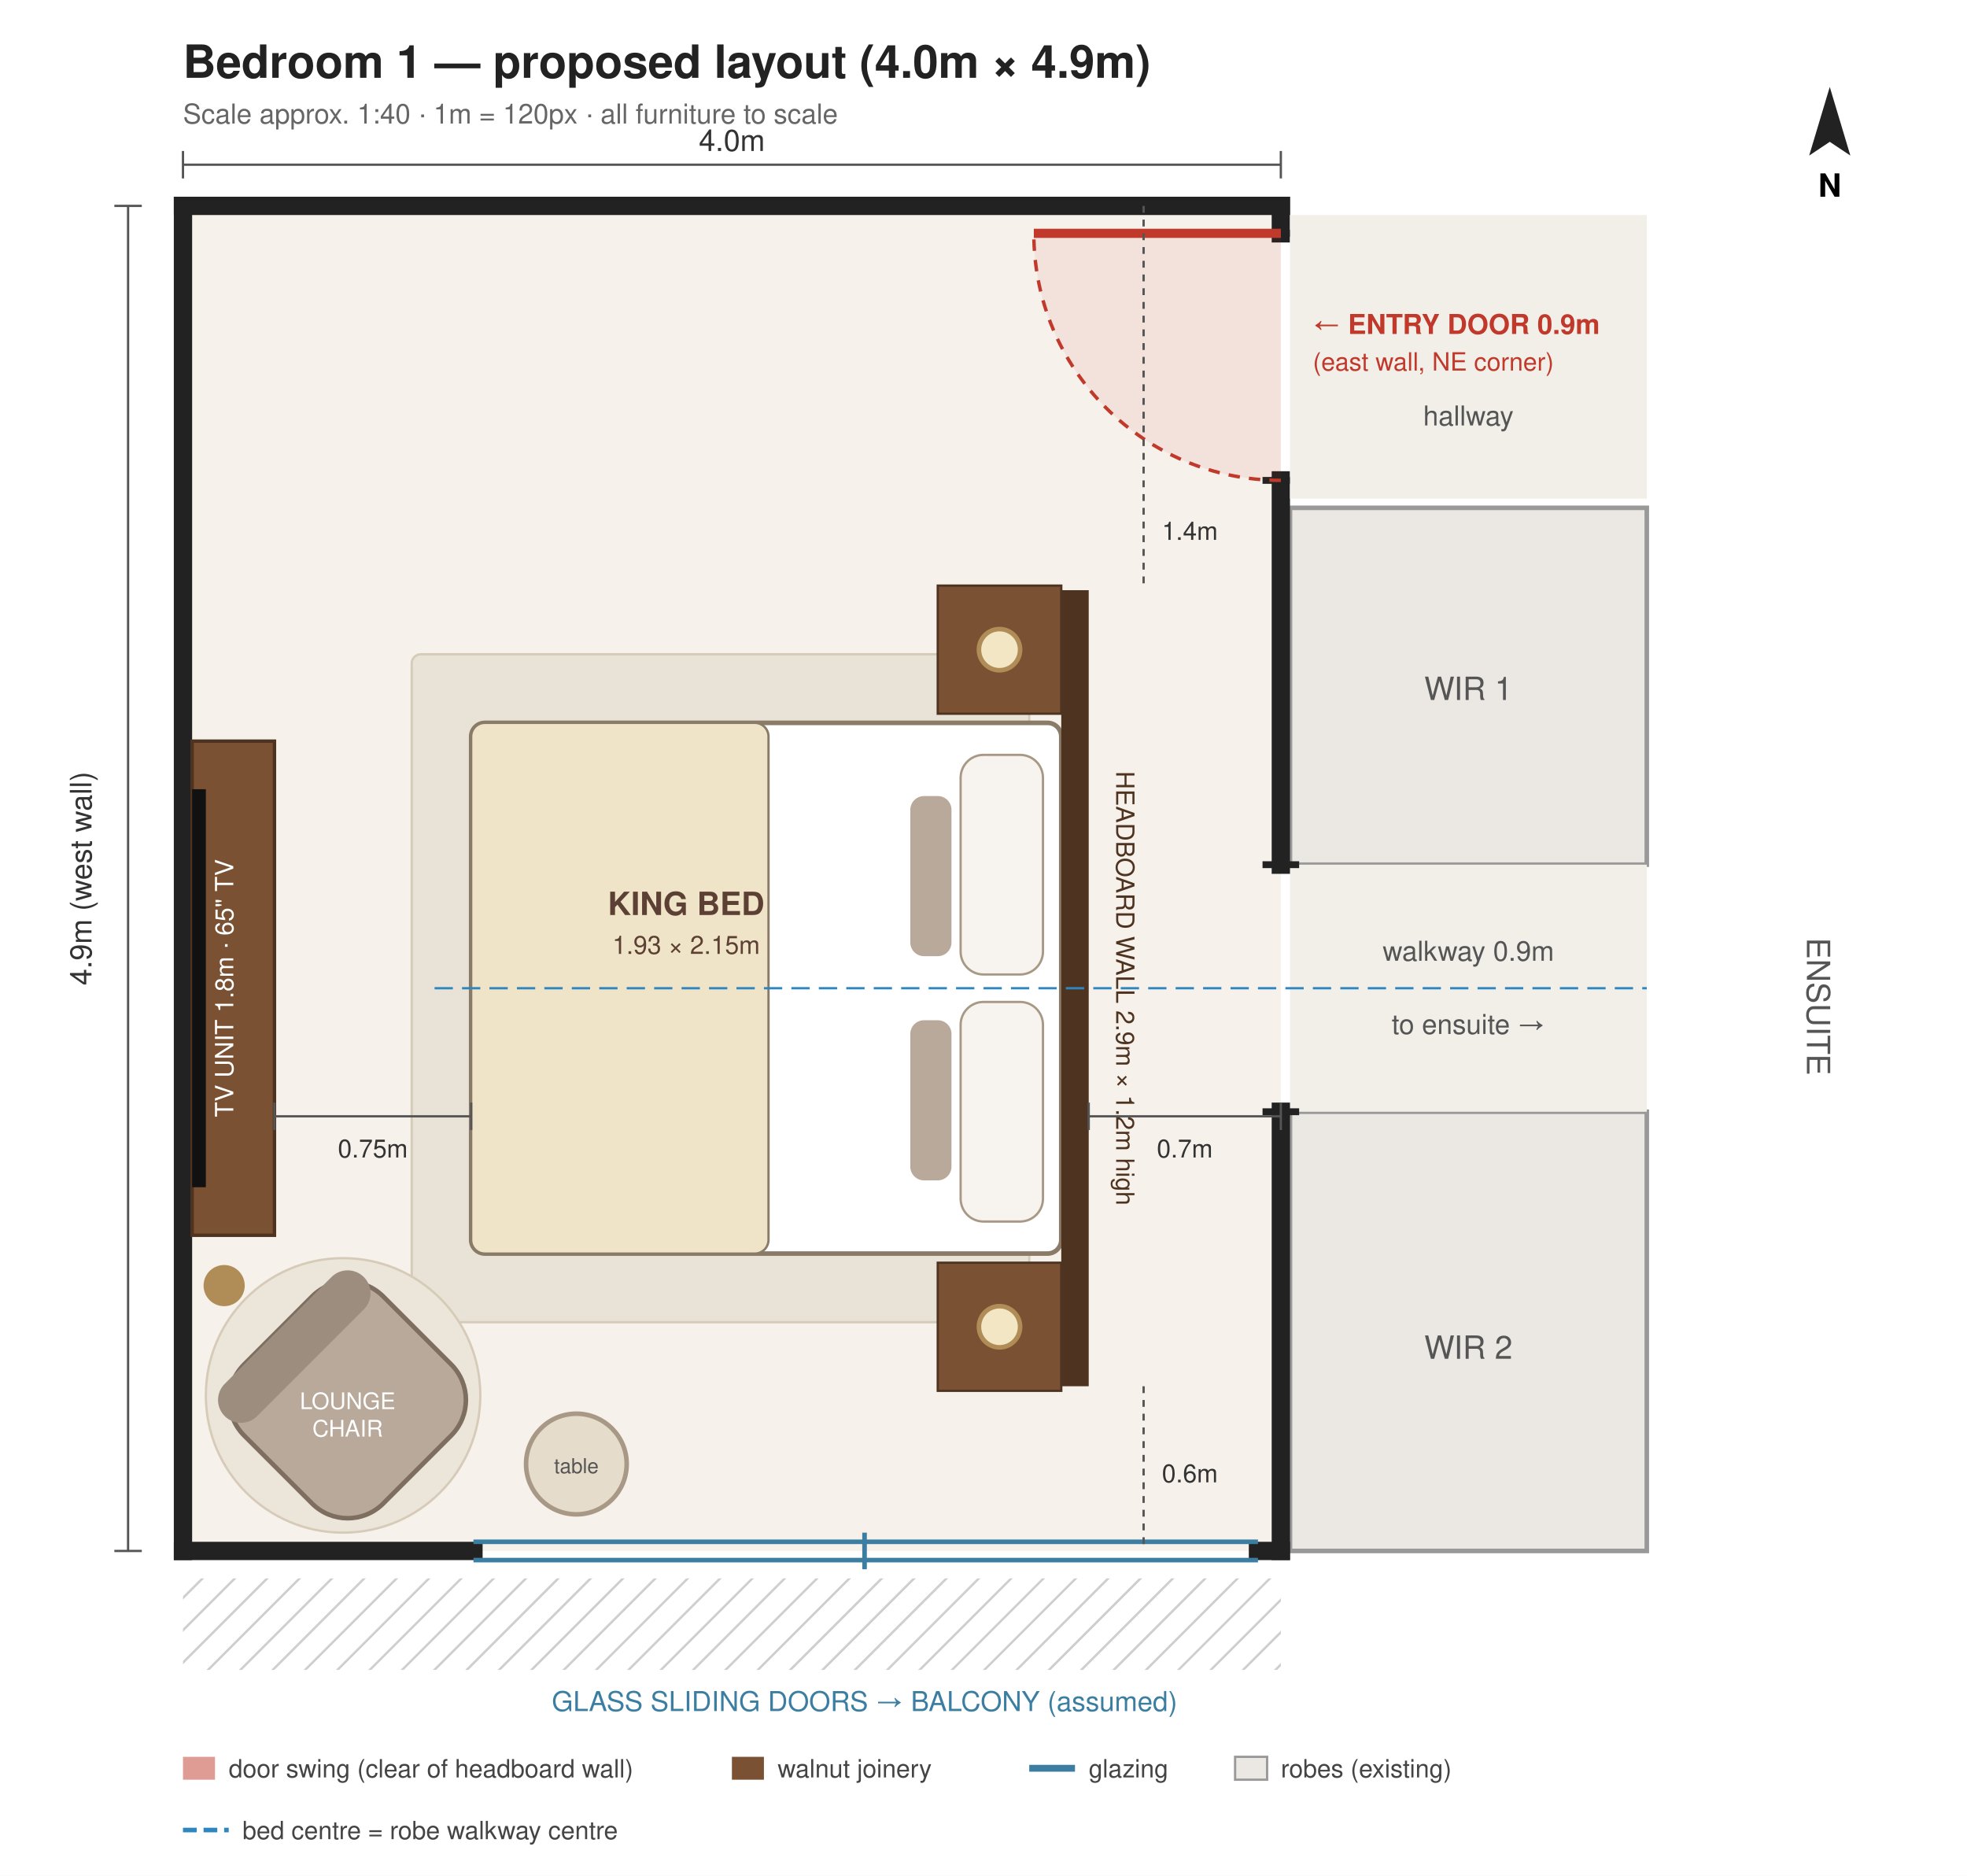
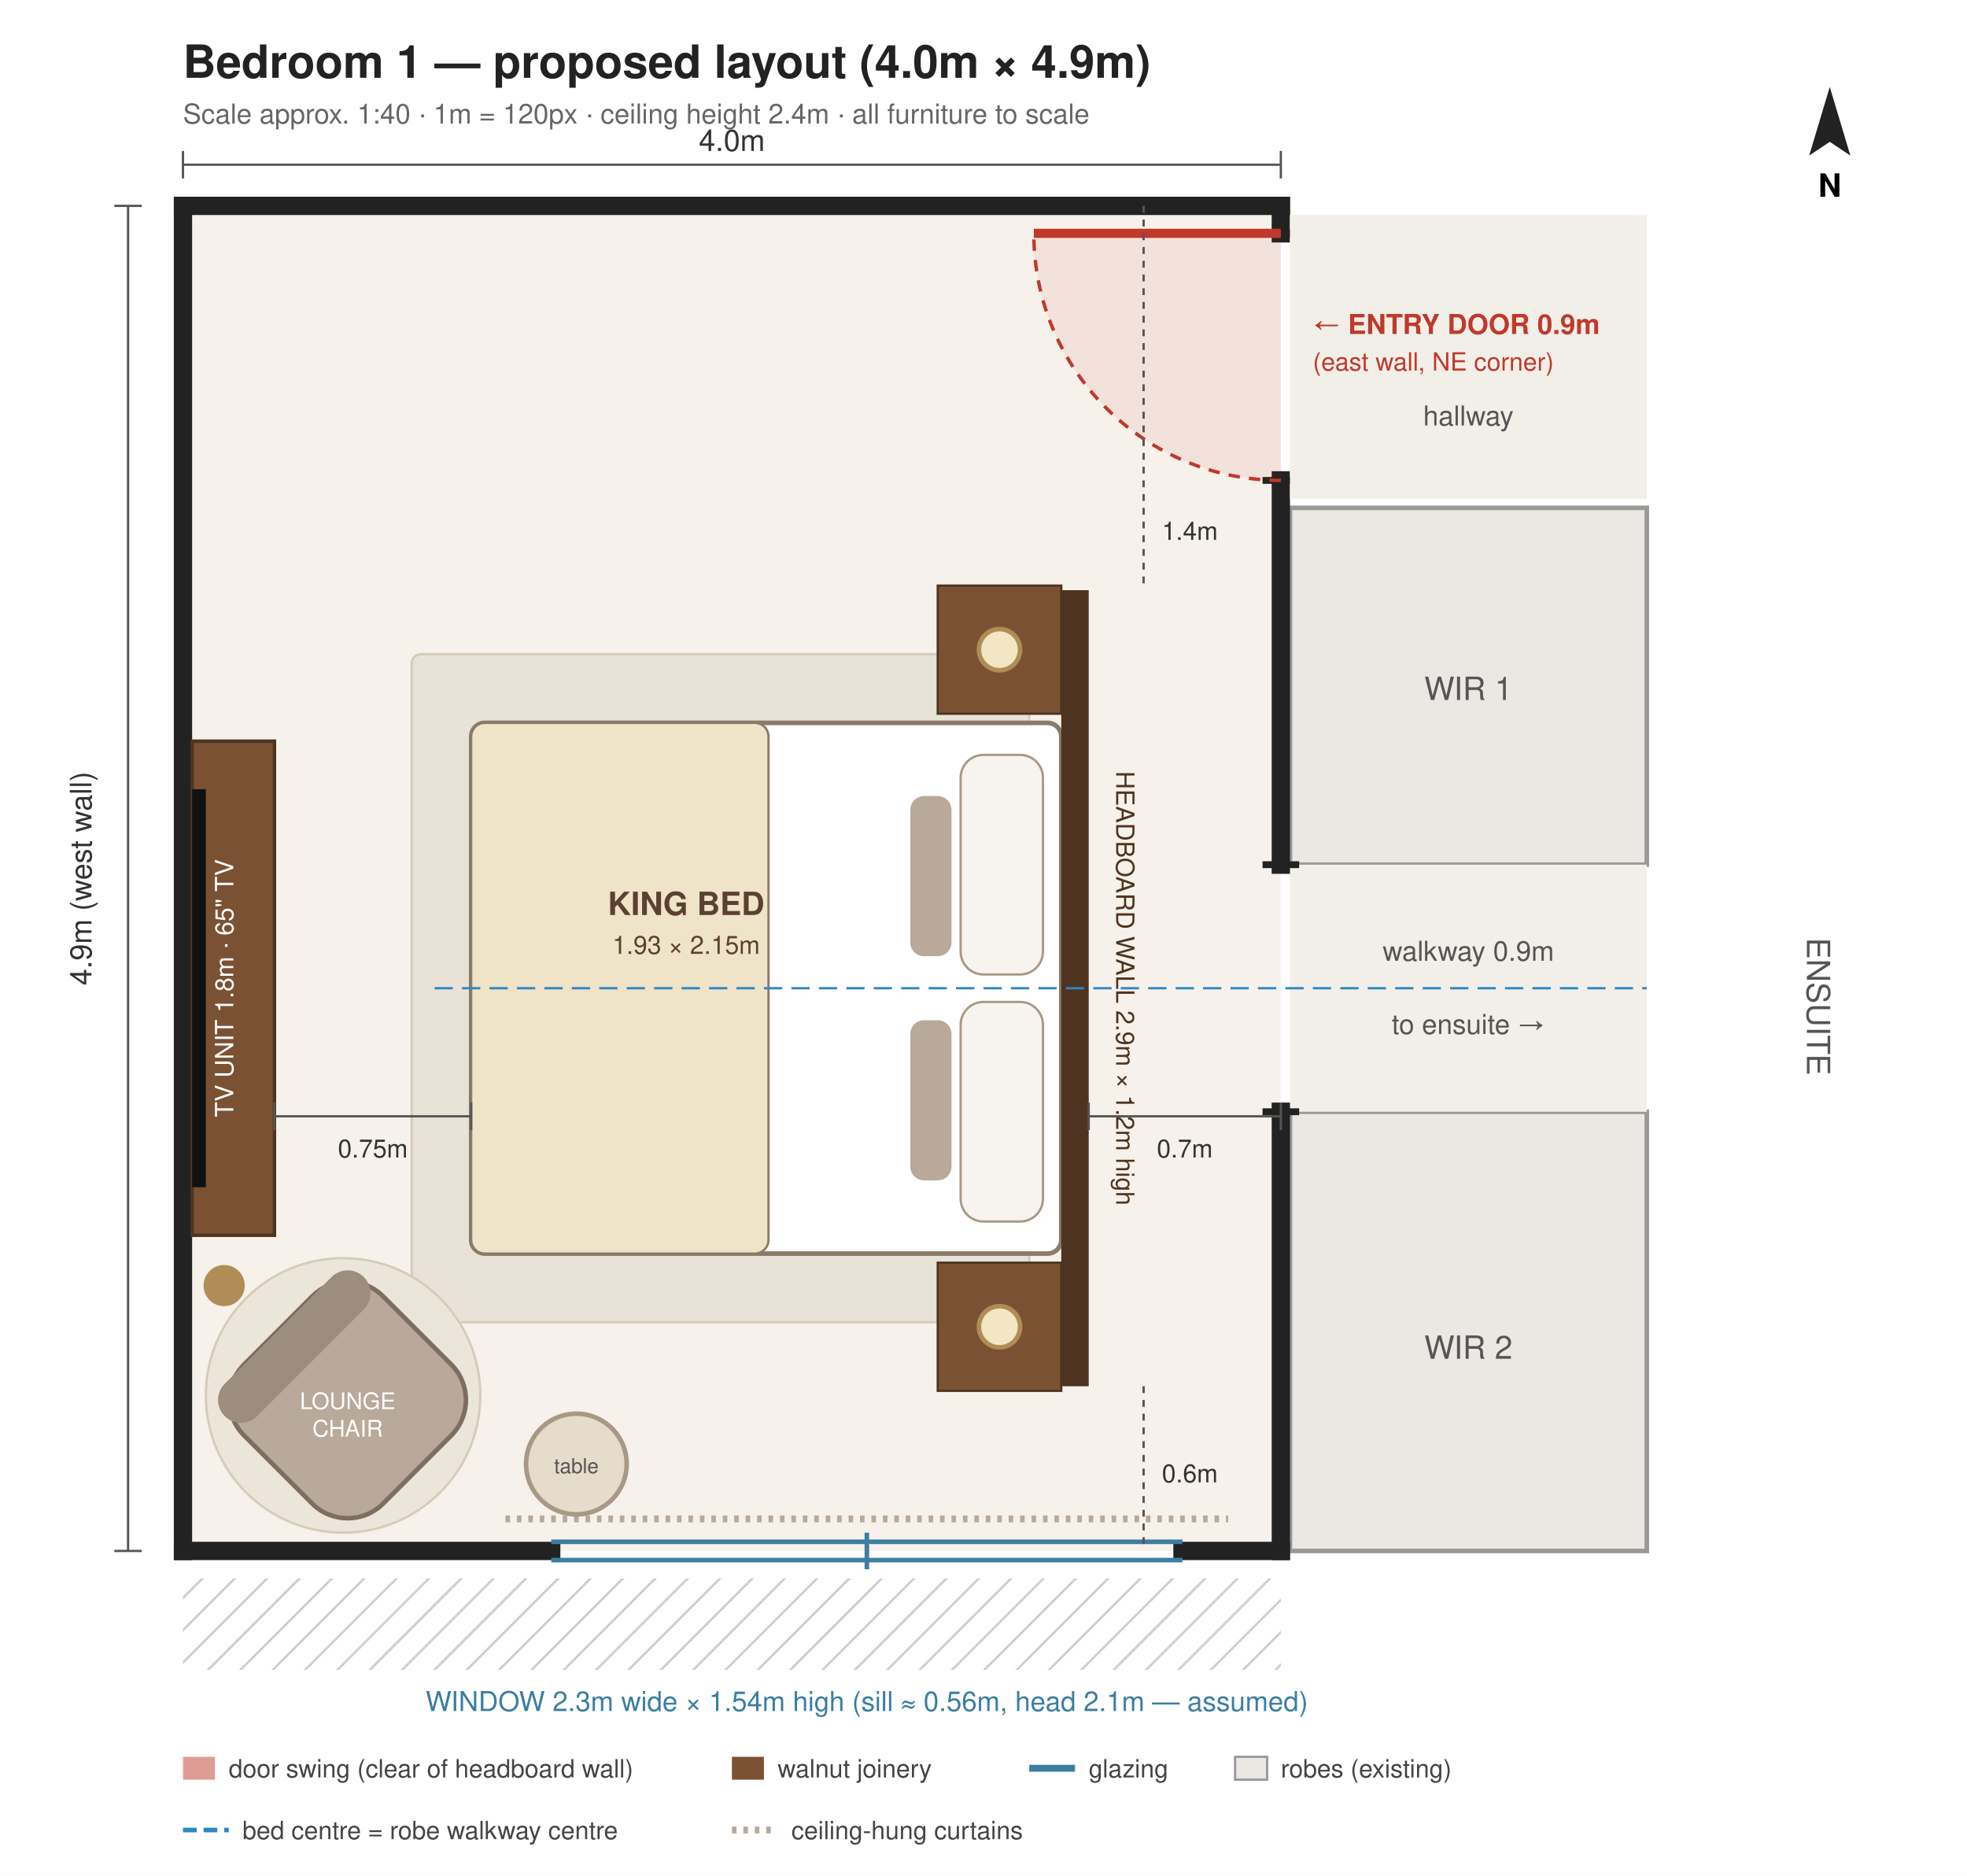
<svg xmlns="http://www.w3.org/2000/svg" width="860" height="820" viewBox="0 0 860 820" font-family="Helvetica, Arial, sans-serif">
  <rect width="860" height="820" fill="#ffffff" />
  <text x="80" y="34" font-size="20" font-weight="bold" fill="#222">Bedroom 1 — proposed layout (4.0m × 4.9m)</text>
-   <text x="80" y="54" font-size="12" fill="#666">Scale approx. 1:40 · 1m = 120px · all furniture to scale</text>
+   <text x="80" y="54" font-size="12" fill="#666">Scale approx. 1:40 · 1m = 120px · ceiling height 2.4m · all furniture to scale</text>
  <g transform="translate(800,60)">
    <polygon points="0,-22 9,8 0,2 -9,8" fill="#222" />
    <text x="0" y="26" font-size="14" font-weight="bold" text-anchor="middle">N</text>
  </g>
  <rect x="80" y="90" width="480" height="588" fill="#f6f1ea" />
  <rect x="564" y="222" width="156" height="156" fill="#ebe7e2" stroke="#999" stroke-width="2" />
  <text x="642" y="306" font-size="14" text-anchor="middle" fill="#555">WIR 1</text>
  <rect x="564" y="486" width="156" height="192" fill="#ebe7e2" stroke="#999" stroke-width="2" />
  <text x="642" y="594" font-size="14" text-anchor="middle" fill="#555">WIR 2</text>
  <rect x="564" y="378" width="156" height="108" fill="#f2efe9" />
  <text x="642" y="420" font-size="12" text-anchor="middle" fill="#555">walkway 0.9m</text>
  <text x="642" y="452" font-size="12" text-anchor="middle" fill="#555">to ensuite →</text>
  <text x="790" y="440" font-size="14" text-anchor="middle" fill="#555" transform="rotate(90 790 440)">ENSUITE</text>
  <g stroke="#222" stroke-width="8" stroke-linecap="square" fill="none">
    <line x1="80" y1="90" x2="560" y2="90" />
    <line x1="80" y1="90" x2="80" y2="678" />
-     <line x1="80" y1="678" x2="207" y2="678" />
-     <line x1="550" y1="678" x2="560" y2="678" />
+     <line x1="80" y1="678" x2="241" y2="678" />
+     <line x1="517" y1="678" x2="560" y2="678" />
    <line x1="560" y1="90" x2="560" y2="102" />
    <line x1="560" y1="210" x2="560" y2="378" />
    <line x1="560" y1="486" x2="560" y2="678" />
  </g>
  <g stroke="#222" stroke-width="3">
    <line x1="552" y1="102" x2="568" y2="102" />
    <line x1="552" y1="210" x2="568" y2="210" />
    <line x1="552" y1="378" x2="568" y2="378" />
    <line x1="552" y1="486" x2="568" y2="486" />
  </g>
  <g stroke="#3b7ea1" stroke-width="2">
-     <line x1="207" y1="674" x2="550" y2="674" />
-     <line x1="207" y1="682" x2="550" y2="682" />
-     <line x1="378" y1="670" x2="378" y2="686" />
+     <line x1="241" y1="674" x2="517" y2="674" />
+     <line x1="241" y1="682" x2="517" y2="682" />
+     <line x1="379" y1="670" x2="379" y2="686" />
+     <line x1="221" y1="664" x2="537" y2="664" stroke="#b8a99a" stroke-width="3" stroke-dasharray="2,3" />
  </g>
  <rect x="80" y="690" width="480" height="40" fill="url(#hatch)" opacity="0.6" />
  <defs>
    <pattern id="hatch" width="10" height="10" patternUnits="userSpaceOnUse" patternTransform="rotate(45)">
      <line x1="0" y1="0" x2="0" y2="10" stroke="#aaa" stroke-width="2" />
    </pattern>
  </defs>
-   <text x="378" y="748" font-size="12" text-anchor="middle" fill="#3b7ea1">GLASS SLIDING DOORS → BALCONY (assumed)</text>
+   <text x="379" y="748" font-size="12" text-anchor="middle" fill="#3b7ea1">WINDOW 2.3m wide × 1.54m high (sill ≈ 0.56m, head 2.1m — assumed)</text>
  <path d="M560,210 A108,108 0 0,1 452,102" fill="none" stroke="#c0392b" stroke-width="1.5" stroke-dasharray="5,4" />
  <line x1="560" y1="102" x2="452" y2="102" stroke="#c0392b" stroke-width="4" />
  <path d="M560,102 L560,210 A108,108 0 0,1 452,102 Z" fill="#c0392b" opacity="0.08" />
  <rect x="564" y="94" width="156" height="124" fill="#f2efe9" />
  <text x="642" y="186" font-size="12" text-anchor="middle" fill="#555">hallway</text>
  <text x="574" y="146" font-size="12" fill="#c0392b" font-weight="bold">← ENTRY DOOR 0.9m</text>
  <text x="574" y="162" font-size="11" fill="#c0392b">(east wall, NE corner)</text>
  <rect x="84" y="324" width="36" height="216" fill="#7a5233" stroke="#4e3420" stroke-width="1.5" />
  <rect x="84" y="345" width="6" height="174" fill="#111" />
  <text x="102" y="432" font-size="11" fill="#fff" text-anchor="middle" transform="rotate(-90 102 432)">TV UNIT 1.8m · 65" TV</text>
  <rect x="180" y="286" width="270" height="292" rx="4" fill="#e9e2d6" stroke="#d6cbb8" stroke-width="1" />
  <rect x="206" y="316" width="258" height="232" rx="6" fill="#ffffff" stroke="#8a7a68" stroke-width="2" />
  <rect x="206" y="316" width="130" height="232" rx="6" fill="#efe3c8" stroke="#8a7a68" stroke-width="1" />
  <rect x="420" y="330" width="36" height="96" rx="10" fill="#f7f4ef" stroke="#a89886" />
  <rect x="420" y="438" width="36" height="96" rx="10" fill="#f7f4ef" stroke="#a89886" />
  <rect x="398" y="348" width="18" height="70" rx="6" fill="#b8a99a" />
  <rect x="398" y="446" width="18" height="70" rx="6" fill="#b8a99a" />
  <text x="300" y="400" font-size="14" text-anchor="middle" fill="#5c4033" font-weight="bold">KING BED</text>
  <text x="300" y="417" font-size="11" text-anchor="middle" fill="#5c4033">1.93 × 2.15m</text>
  <rect x="410" y="256" width="54" height="56" fill="#7a5233" stroke="#4e3420" />
  <rect x="410" y="552" width="54" height="56" fill="#7a5233" stroke="#4e3420" />
  <circle cx="437" cy="284" r="9" fill="#f3e6c4" stroke="#b08d57" stroke-width="2" />
  <circle cx="437" cy="580" r="9" fill="#f3e6c4" stroke="#b08d57" stroke-width="2" />
  <rect x="464" y="258" width="12" height="348" fill="#4e3420" />
  <text x="488" y="432" font-size="11" fill="#4e3420" text-anchor="middle" transform="rotate(90 488 432)">HEADBOARD WALL 2.9m × 1.2m high</text>
  <circle cx="150" cy="610" r="60" fill="#ece5da" stroke="#d6cbb8" />
  <g transform="translate(152 612) rotate(-45)">
    <rect x="-43" y="-43" width="86" height="86" rx="22" fill="#b8a99a" stroke="#7d6e60" stroke-width="2" />
    <rect x="-43" y="-43" width="86" height="20" rx="10" fill="#9c8d7e" />
  </g>
  <circle cx="252" cy="640" r="22" fill="#e6dccb" stroke="#a89886" stroke-width="2" />
  <circle cx="98" cy="562" r="9" fill="#b08d57" />
  <text x="152" y="616" font-size="10" text-anchor="middle" fill="#fff">LOUNGE</text>
  <text x="152" y="628" font-size="10" text-anchor="middle" fill="#fff">CHAIR</text>
  <text x="252" y="644" font-size="9" text-anchor="middle" fill="#555">table</text>
  <g stroke="#555" stroke-width="1" fill="none">
    <line x1="80" y1="72" x2="560" y2="72" />
    <line x1="80" y1="66" x2="80" y2="78" />
    <line x1="560" y1="66" x2="560" y2="78" />
    <line x1="56" y1="90" x2="56" y2="678" />
    <line x1="50" y1="90" x2="62" y2="90" />
    <line x1="50" y1="678" x2="62" y2="678" />
    <line x1="120" y1="488" x2="206" y2="488" />
    <line x1="120" y1="482" x2="120" y2="494" />
    <line x1="206" y1="482" x2="206" y2="494" />
    <line x1="476" y1="488" x2="560" y2="488" />
    <line x1="476" y1="482" x2="476" y2="494" />
    <line x1="560" y1="482" x2="560" y2="494" />
    <line x1="500" y1="90" x2="500" y2="258" stroke-dasharray="3,3" />
    <line x1="500" y1="606" x2="500" y2="678" stroke-dasharray="3,3" />
    <line x1="190" y1="432" x2="720" y2="432" stroke="#2e86c1" stroke-dasharray="8,4" />
  </g>
  <text x="320" y="66" font-size="13" text-anchor="middle" fill="#333">4.0m</text>
  <text x="40" y="384" font-size="13" text-anchor="middle" fill="#333" transform="rotate(-90 40 384)">4.9m (west wall)</text>
  <text x="163" y="506" font-size="11" text-anchor="middle" fill="#333">0.75m</text>
  <text x="518" y="506" font-size="11" text-anchor="middle" fill="#333">0.7m</text>
  <text x="508" y="236" font-size="11" fill="#333">1.4m</text>
  <text x="508" y="648" font-size="11" fill="#333">0.6m</text>
  <g font-size="11" fill="#444">
    <rect x="80" y="768" width="14" height="10" fill="#c0392b" opacity="0.5" />
    <text x="100" y="777">door swing (clear of headboard wall)</text>
    <rect x="320" y="768" width="14" height="10" fill="#7a5233" />
    <text x="340" y="777">walnut joinery</text>
    <line x1="450" y1="773" x2="470" y2="773" stroke="#3b7ea1" stroke-width="3" />
    <text x="476" y="777">glazing</text>
    <rect x="540" y="768" width="14" height="10" fill="#ebe7e2" stroke="#999" />
    <text x="560" y="777">robes (existing)</text>
+     <line x1="320" y1="800" x2="340" y2="800" stroke="#b8a99a" stroke-width="3" stroke-dasharray="2,3" />
+     <text x="346" y="804">ceiling-hung curtains</text>
    <line x1="80" y1="800" x2="100" y2="800" stroke="#2e86c1" stroke-dasharray="6,3" stroke-width="2" />
    <text x="106" y="804">bed centre = robe walkway centre</text>
  </g>
</svg>
